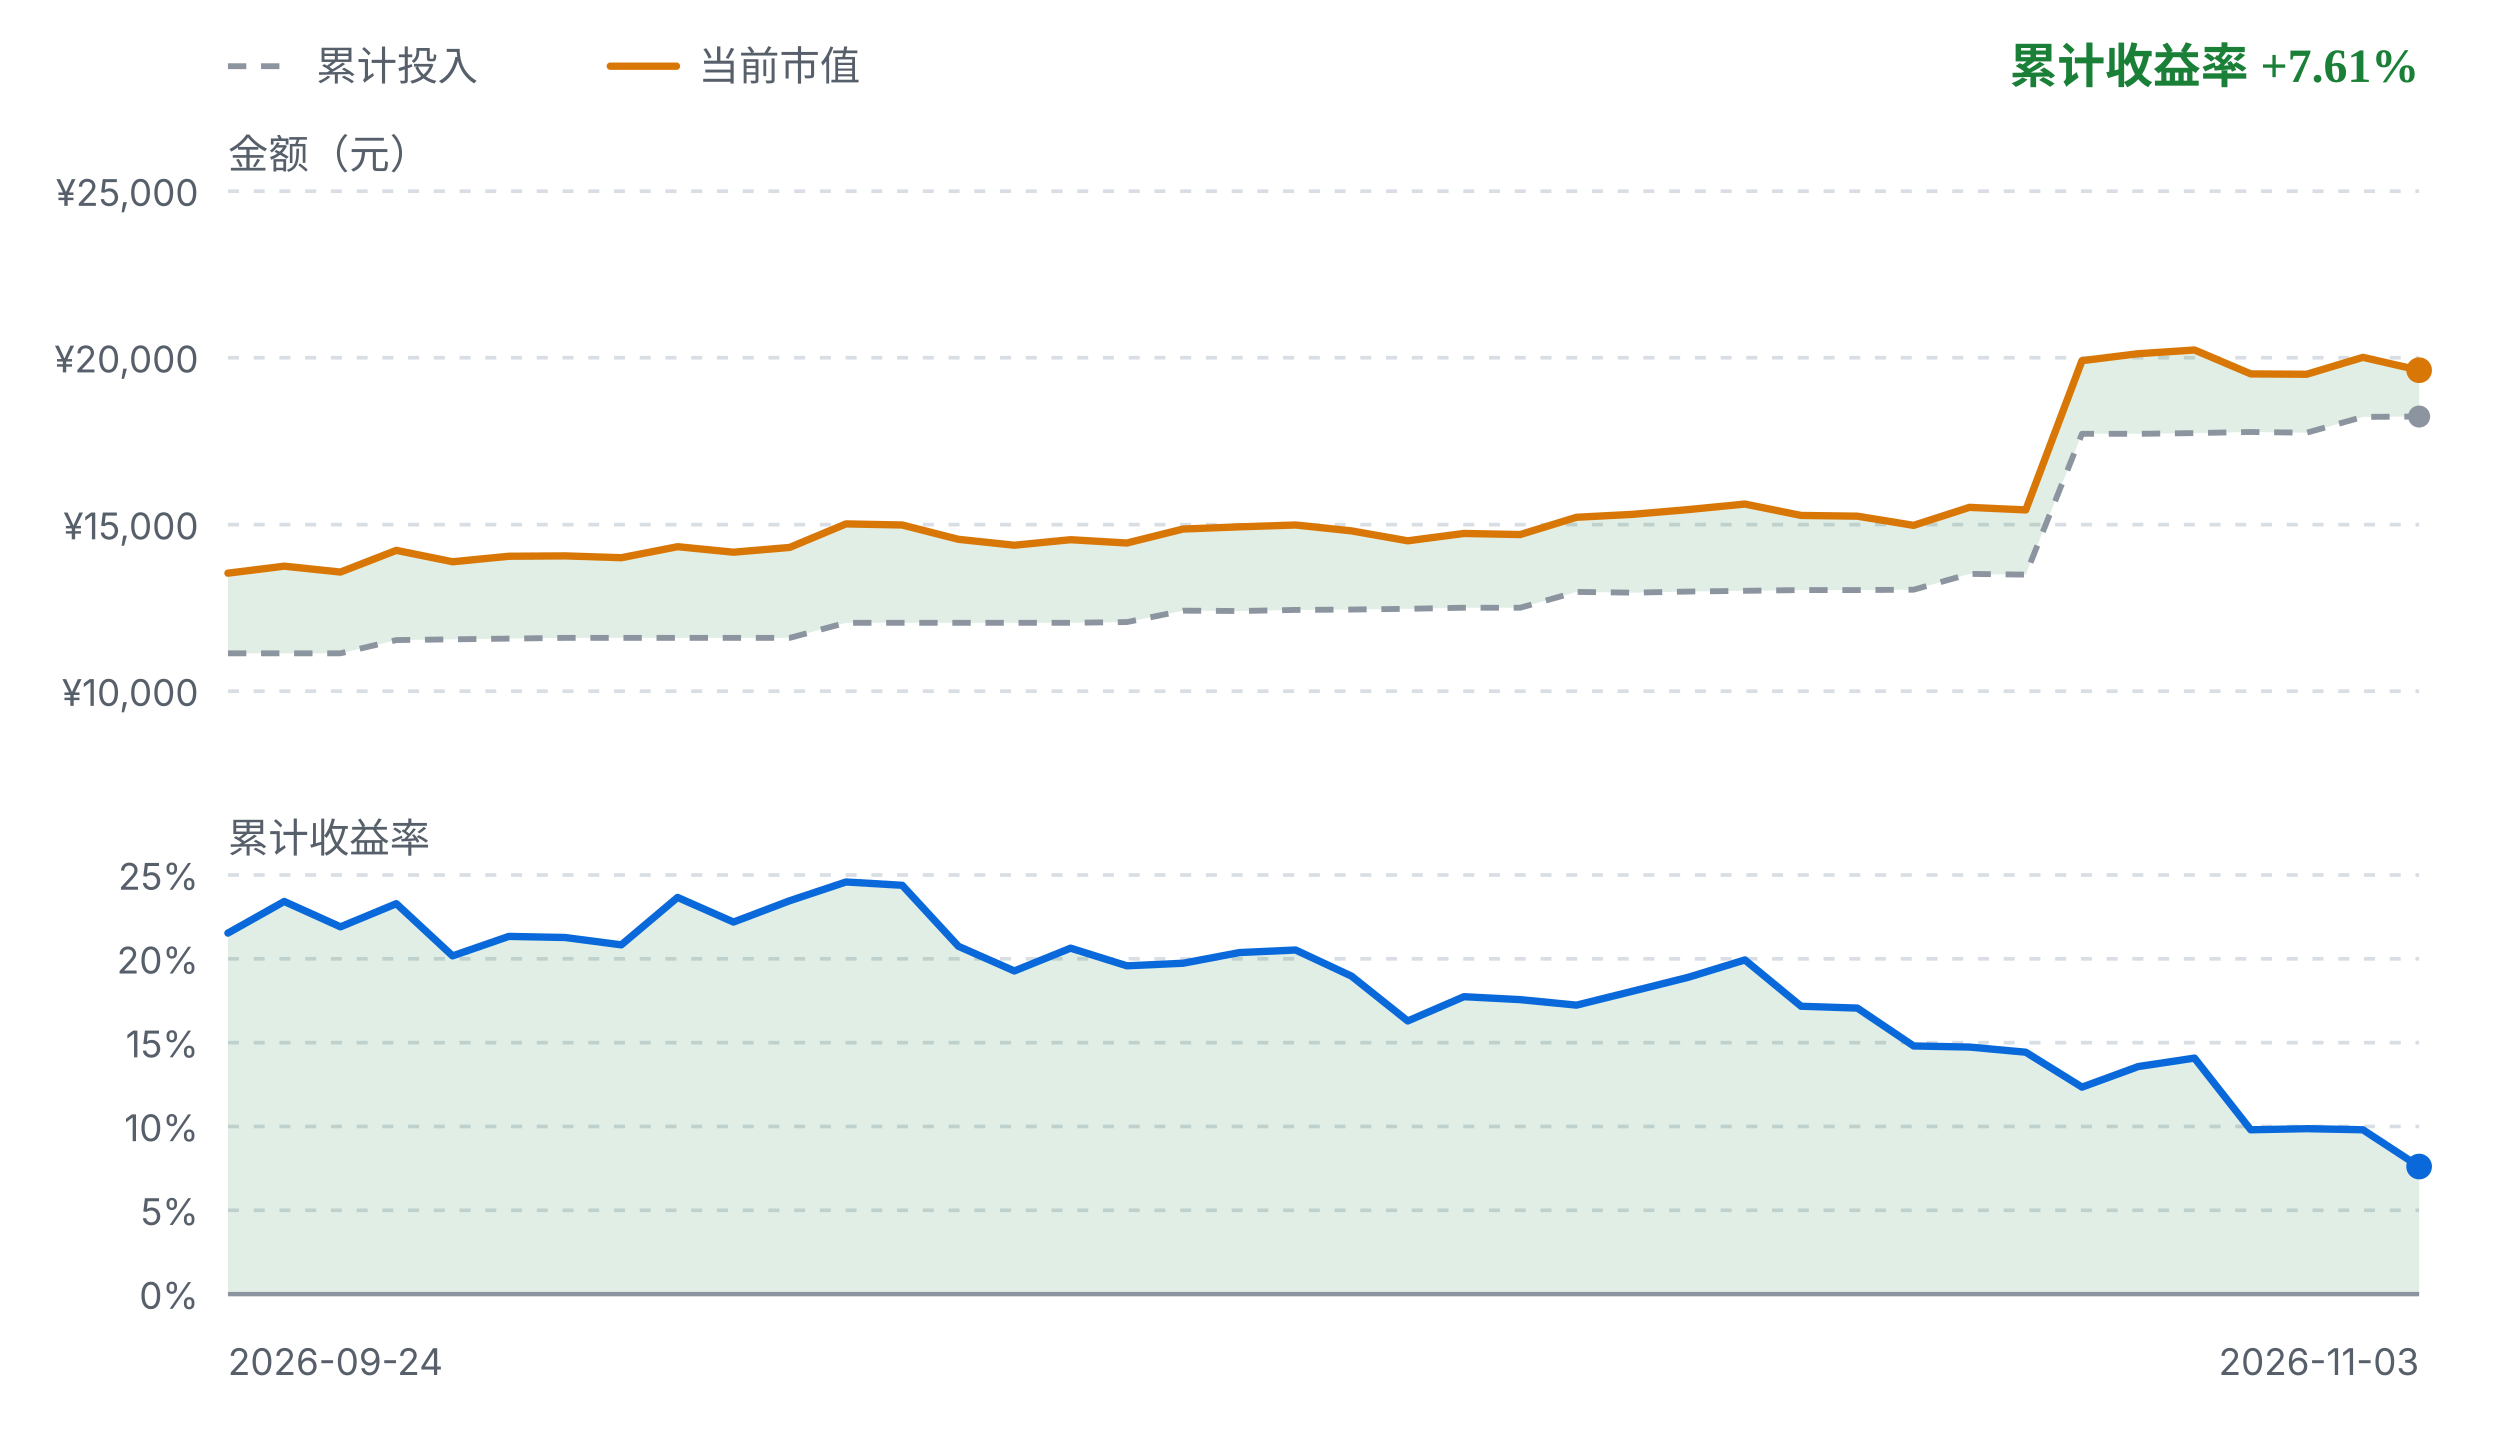
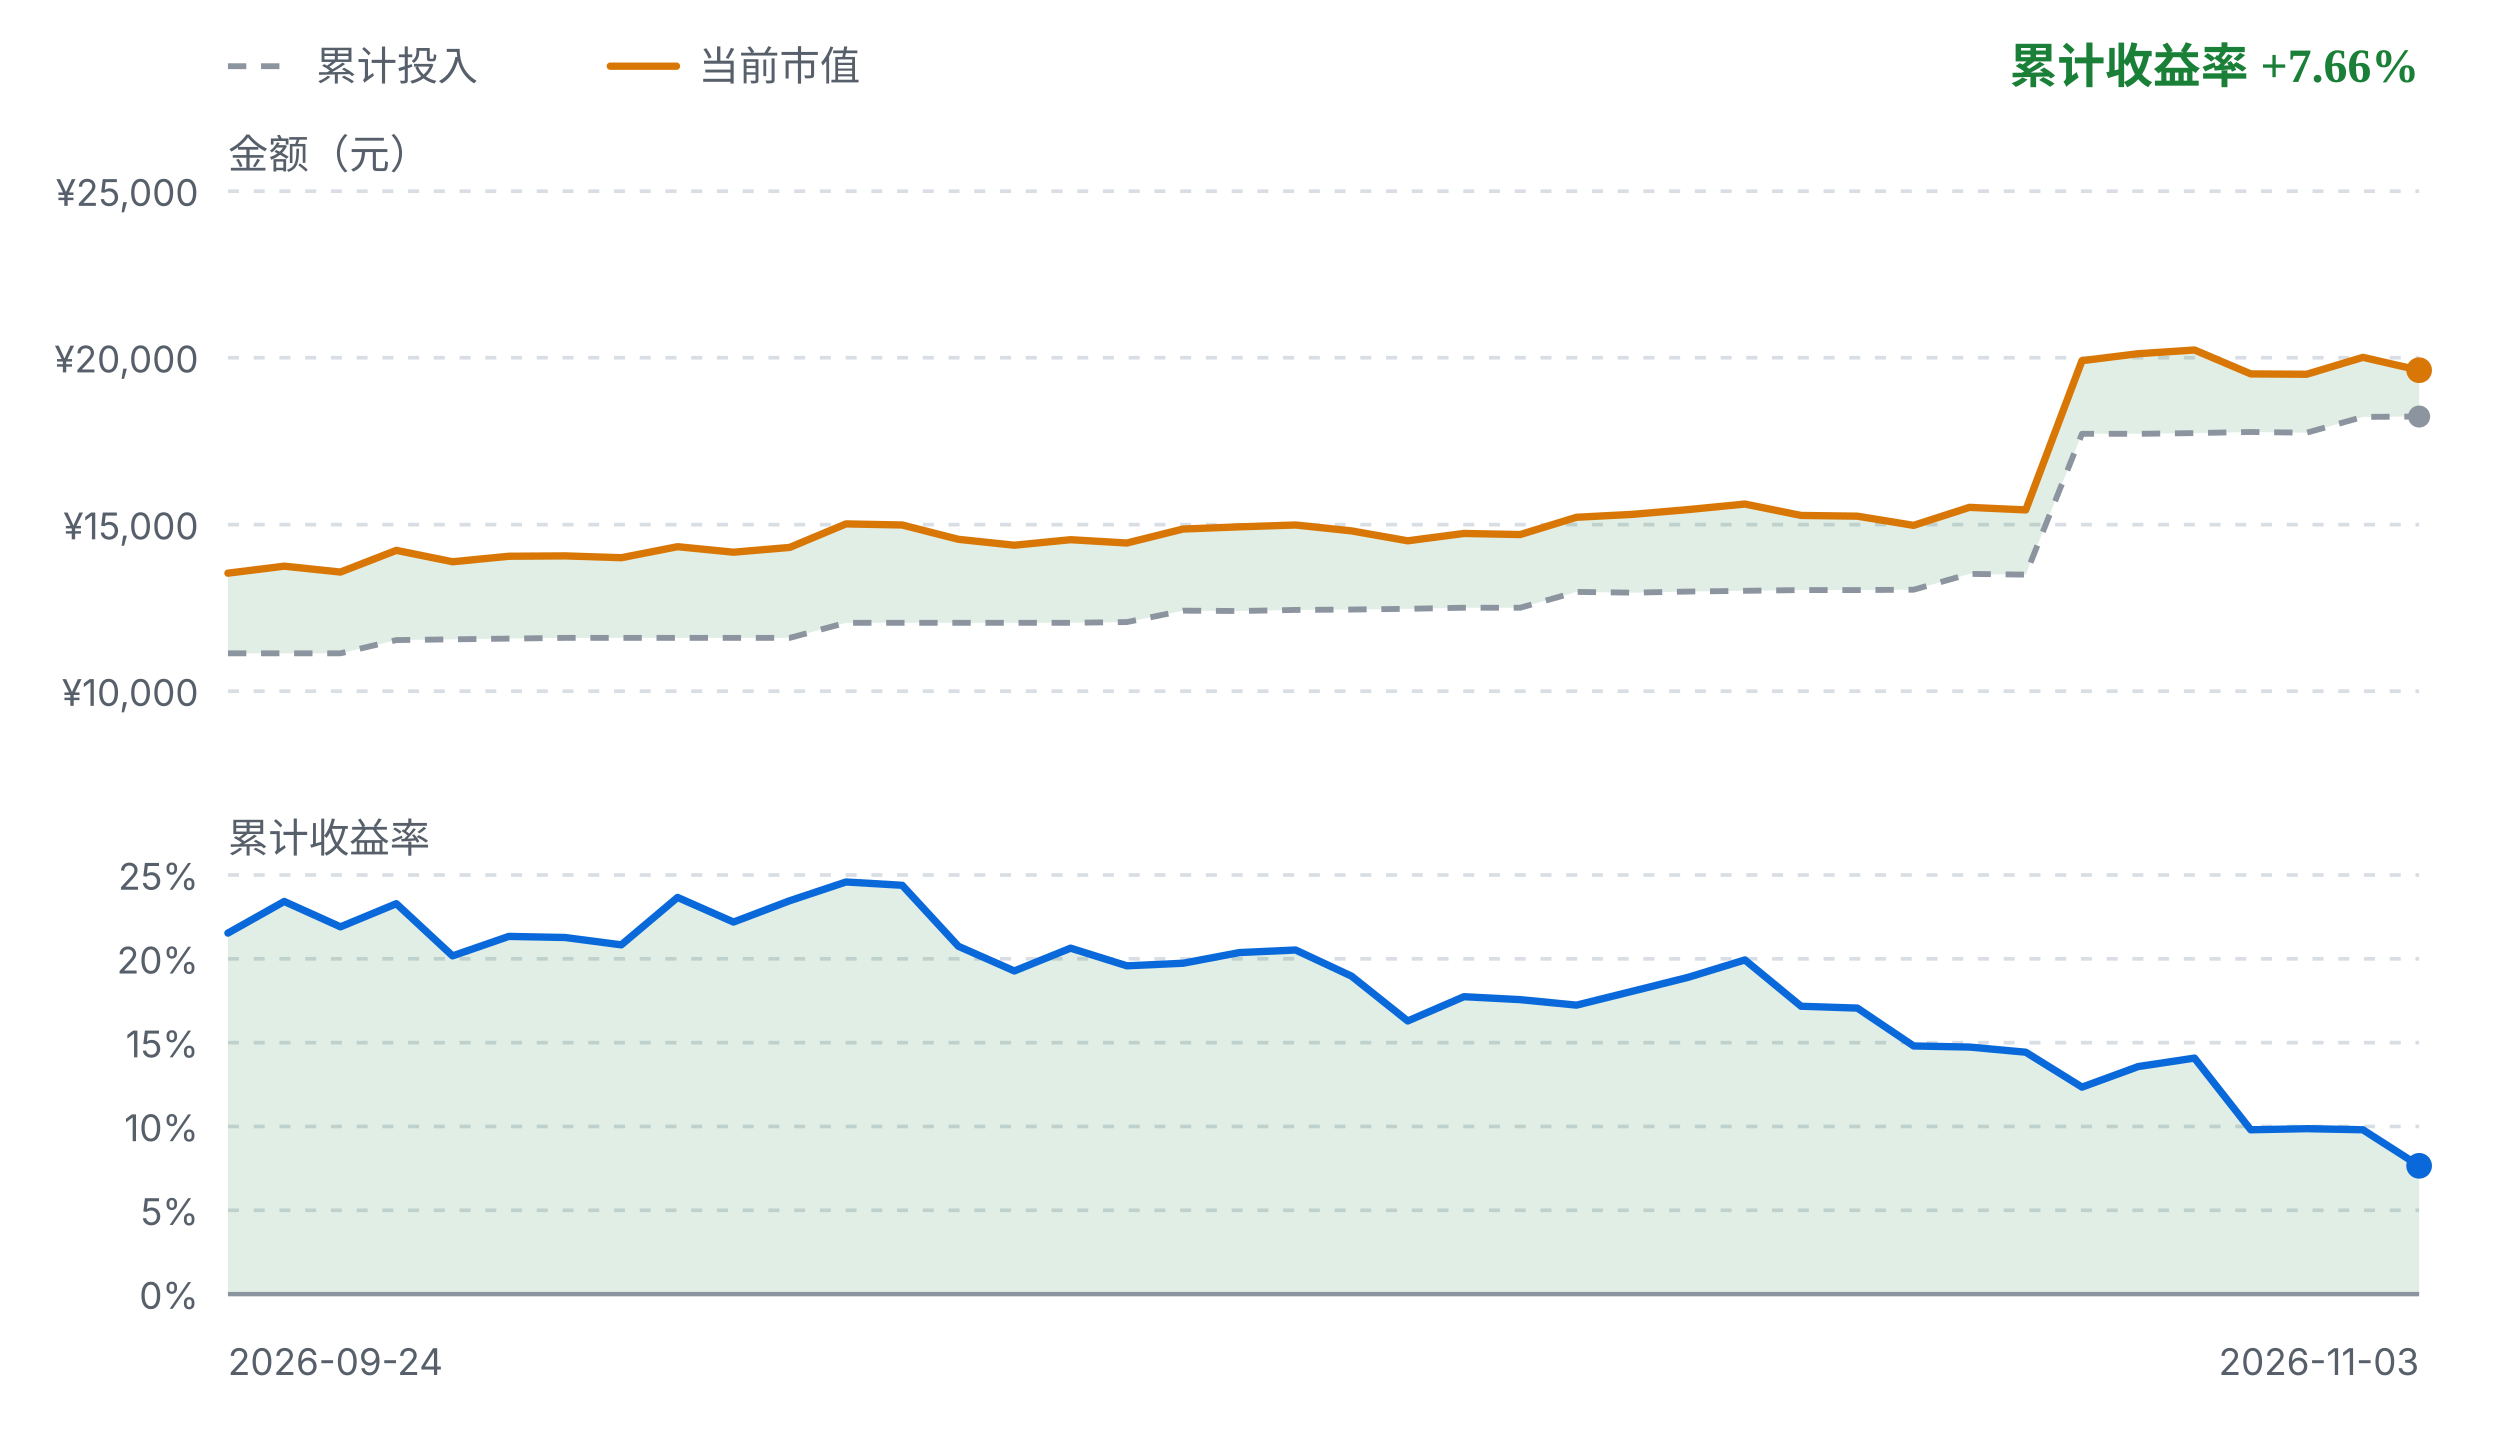
<svg xmlns="http://www.w3.org/2000/svg" viewBox="0 0 680 392" width="680" height="392" role="img" aria-label="FIRE 收益曲线">
  <style>
    .fg { fill: #1f2328; font-family: ui-sans-serif, system-ui, -apple-system, "Segoe UI", sans-serif; }
    .fg-muted { fill: #57606a; font-family: ui-sans-serif, system-ui, -apple-system, "Segoe UI", sans-serif; }
    .grid { stroke: #d8dee4; stroke-width: 1; stroke-dasharray: 3 4; }
    .zero { stroke: #8c959f; stroke-width: 1.2; }
    .basis { fill: none; stroke: #8c959f; stroke-width: 1.6; stroke-dasharray: 5 4; stroke-linejoin: round; }
    .value { fill: none; stroke: #d97706; stroke-width: 2; stroke-linejoin: round; stroke-linecap: round; }
    .rate { fill: none; stroke: #0969da; stroke-width: 2; stroke-linejoin: round; stroke-linecap: round; }
    .gap-up { fill: #1a7f37; fill-opacity: 0.13; }
    .gap-down { fill: #cf222e; fill-opacity: 0.13; }
    .rate-up { fill: #1a7f37; fill-opacity: 0.13; }
    .rate-down { fill: #cf222e; fill-opacity: 0.13; }
    .up { fill: #1a7f37; }
    .down { fill: #cf222e; }
    .dot-value { fill: #d97706; }
    .dot-basis { fill: #8c959f; }
    .dot-rate { fill: #0969da; }
    @media (prefers-color-scheme: dark) {
      .fg { fill: #e6edf3; }
      .fg-muted { fill: #8b949e; }
      .grid { stroke: #30363d; }
      .zero { stroke: #6e7681; }
      .basis { stroke: #6e7681; }
      .value { stroke: #f0b429; }
      .rate { stroke: #58a6ff; }
      .gap-up, .rate-up { fill: #3fb950; fill-opacity: 0.16; }
      .gap-down, .rate-down { fill: #f85149; fill-opacity: 0.16; }
      .up { fill: #3fb950; }
      .down { fill: #f85149; }
      .dot-value { fill: #f0b429; }
      .dot-basis { fill: #6e7681; }
      .dot-rate { fill: #58a6ff; }
    }
  </style>
  <line class="basis" x1="62" y1="18" x2="80" y2="18" />
  <text class="fg-muted" x="86" y="18" font-size="11" dominant-baseline="middle">累计投入</text>
  <line class="value" x1="166" y1="18" x2="184" y2="18" />
  <text class="fg-muted" x="190" y="18" font-size="11" dominant-baseline="middle">当前市值</text>
-   <text class="up" x="658" y="18" text-anchor="end" font-size="13" font-weight="600" dominant-baseline="middle">累计收益率 +7.61%</text>
+   <text class="up" x="658" y="18" text-anchor="end" font-size="13" font-weight="600" dominant-baseline="middle">累计收益率 +7.66%</text>
  <text class="fg-muted" x="62" y="42" font-size="11" dominant-baseline="middle">金额（元）</text>
  <line class="grid" x1="62" y1="52.0" x2="658" y2="52.0" />
  <text class="fg-muted" x="54" y="56.0" text-anchor="end" font-size="10">¥25,000</text>
  <line class="grid" x1="62" y1="97.3" x2="658" y2="97.3" />
  <text class="fg-muted" x="54" y="101.3" text-anchor="end" font-size="10">¥20,000</text>
  <line class="grid" x1="62" y1="142.7" x2="658" y2="142.7" />
  <text class="fg-muted" x="54" y="146.7" text-anchor="end" font-size="10">¥15,000</text>
  <line class="grid" x1="62" y1="188.0" x2="658" y2="188.0" />
  <text class="fg-muted" x="54" y="192.0" text-anchor="end" font-size="10">¥10,000</text>
  <path d="M62.0,155.9 L77.3,154.0 L92.6,155.6 L107.8,149.7 L123.1,152.8 L138.4,151.3 L153.7,151.2 L169.0,151.7 L184.3,148.7 L199.5,150.2 L214.8,148.9 L230.1,142.5 L245.4,142.8 L260.7,146.7 L275.9,148.3 L291.2,146.8 L306.5,147.7 L321.8,143.9 L337.1,143.3 L352.4,142.8 L367.6,144.4 L382.9,147.1 L398.2,145.1 L413.5,145.4 L428.8,140.7 L444.1,139.9 L459.3,138.6 L474.6,137.1 L489.9,140.2 L505.2,140.4 L520.5,142.9 L535.7,138.0 L551.0,138.7 L566.3,98.1 L581.6,96.2 L596.9,95.2 L612.2,101.7 L627.4,101.8 L642.7,97.2 L658.0,100.7 L658.0,113.3 L642.7,113.4 L627.4,117.7 L612.2,117.5 L596.9,117.8 L581.6,118.0 L566.3,118.0 L551.0,156.3 L535.7,156.1 L520.5,160.4 L505.2,160.5 L489.9,160.5 L474.6,160.7 L459.3,160.9 L444.1,161.2 L428.8,161.0 L413.5,165.3 L398.2,165.3 L382.9,165.6 L367.6,165.8 L352.4,165.9 L337.1,166.2 L321.8,166.1 L306.5,169.2 L291.2,169.4 L275.9,169.4 L260.7,169.4 L245.4,169.4 L230.1,169.4 L214.8,173.5 L199.5,173.5 L184.3,173.5 L169.0,173.5 L153.7,173.5 L138.4,173.7 L123.1,173.9 L107.8,174.1 L92.6,177.7 L77.3,177.7 L62.0,177.7 Z" class="gap-up" />
  <path d="M62.0,177.7 L77.3,177.7 L92.6,177.7 L107.8,174.1 L123.1,173.9 L138.4,173.7 L153.7,173.5 L169.0,173.5 L184.3,173.5 L199.5,173.5 L214.8,173.5 L230.1,169.4 L245.4,169.4 L260.7,169.4 L275.9,169.4 L291.2,169.4 L306.5,169.2 L321.8,166.1 L337.1,166.2 L352.4,165.9 L367.6,165.8 L382.9,165.6 L398.2,165.3 L413.5,165.3 L428.8,161.0 L444.1,161.2 L459.3,160.9 L474.6,160.7 L489.9,160.5 L505.2,160.5 L520.5,160.4 L535.7,156.1 L551.0,156.3 L566.3,118.0 L581.6,118.0 L596.9,117.8 L612.2,117.5 L627.4,117.7 L642.7,113.4 L658.0,113.3" class="basis" />
  <path d="M62.0,155.9 L77.3,154.0 L92.6,155.6 L107.8,149.7 L123.1,152.8 L138.4,151.3 L153.7,151.2 L169.0,151.7 L184.3,148.7 L199.5,150.2 L214.8,148.9 L230.1,142.5 L245.4,142.8 L260.7,146.7 L275.9,148.3 L291.2,146.8 L306.5,147.7 L321.8,143.9 L337.1,143.3 L352.4,142.8 L367.6,144.4 L382.9,147.1 L398.2,145.1 L413.5,145.4 L428.8,140.7 L444.1,139.9 L459.3,138.6 L474.6,137.1 L489.9,140.2 L505.2,140.4 L520.5,142.9 L535.7,138.0 L551.0,138.7 L566.3,98.1 L581.6,96.2 L596.9,95.2 L612.2,101.7 L627.4,101.8 L642.7,97.2 L658.0,100.7" class="value" />
  <circle class="dot-basis" cx="658.0" cy="113.3" r="3" />
  <circle class="dot-value" cx="658.0" cy="100.7" r="3.5" />
  <text class="fg-muted" x="62" y="228" font-size="11" dominant-baseline="middle">累计收益率</text>
  <line class="grid" x1="62" y1="238.0" x2="658" y2="238.0" />
  <text class="fg-muted" x="54" y="242.0" text-anchor="end" font-size="10">25%</text>
  <line class="grid" x1="62" y1="260.8" x2="658" y2="260.8" />
  <text class="fg-muted" x="54" y="264.8" text-anchor="end" font-size="10">20%</text>
  <line class="grid" x1="62" y1="283.6" x2="658" y2="283.6" />
  <text class="fg-muted" x="54" y="287.6" text-anchor="end" font-size="10">15%</text>
  <line class="grid" x1="62" y1="306.4" x2="658" y2="306.4" />
  <text class="fg-muted" x="54" y="310.4" text-anchor="end" font-size="10">10%</text>
  <line class="grid" x1="62" y1="329.2" x2="658" y2="329.2" />
  <text class="fg-muted" x="54" y="333.2" text-anchor="end" font-size="10">5%</text>
  <line class="grid" x1="62" y1="352.0" x2="658" y2="352.0" />
  <text class="fg-muted" x="54" y="356.0" text-anchor="end" font-size="10">0%</text>
-   <path d="M62.0,253.8 L77.3,245.2 L92.6,252.1 L107.8,245.8 L123.1,260.0 L138.4,254.7 L153.7,255.0 L169.0,257.0 L184.3,244.1 L199.5,250.8 L214.8,245.0 L230.1,239.9 L245.4,240.8 L260.7,257.4 L275.9,264.1 L291.2,257.9 L306.5,262.7 L321.8,262.0 L337.1,259.1 L352.4,258.4 L367.6,265.5 L382.9,277.7 L398.2,271.1 L413.5,271.9 L428.8,273.4 L444.1,269.6 L459.3,265.8 L474.6,261.1 L489.9,273.7 L505.2,274.2 L520.5,284.5 L535.7,284.8 L551.0,286.2 L566.3,295.7 L581.6,290.1 L596.9,287.8 L612.2,307.3 L627.4,307.0 L642.7,307.3 L658.0,317.3 L658.0,352.0 L62.0,352.0 Z" class="rate-up" />
+   <path d="M62.0,253.8 L77.3,245.2 L92.6,252.1 L107.8,245.8 L123.1,260.0 L138.4,254.7 L153.7,255.0 L169.0,257.0 L184.3,244.1 L199.5,250.8 L214.8,245.0 L230.1,239.9 L245.4,240.8 L260.7,257.4 L275.9,264.1 L291.2,257.9 L306.5,262.7 L321.8,262.0 L337.1,259.1 L352.4,258.4 L367.6,265.5 L382.9,277.7 L398.2,271.1 L413.5,271.9 L428.8,273.4 L444.1,269.6 L459.3,265.8 L474.6,261.1 L489.9,273.7 L505.2,274.2 L520.5,284.5 L535.7,284.8 L551.0,286.2 L566.3,295.7 L581.6,290.1 L596.9,287.8 L612.2,307.3 L627.4,307.0 L642.7,307.3 L658.0,317.1 L658.0,352.0 L62.0,352.0 Z" class="rate-up" />
  <line class="zero" x1="62" y1="352.0" x2="658" y2="352.0" />
-   <path d="M62.0,253.8 L77.3,245.2 L92.6,252.1 L107.8,245.8 L123.1,260.0 L138.4,254.7 L153.7,255.0 L169.0,257.0 L184.3,244.1 L199.5,250.8 L214.8,245.0 L230.1,239.9 L245.4,240.8 L260.7,257.4 L275.9,264.1 L291.2,257.9 L306.5,262.7 L321.8,262.0 L337.1,259.1 L352.4,258.4 L367.6,265.5 L382.9,277.7 L398.2,271.1 L413.5,271.9 L428.8,273.4 L444.1,269.6 L459.3,265.8 L474.6,261.1 L489.9,273.7 L505.2,274.2 L520.5,284.5 L535.7,284.8 L551.0,286.2 L566.3,295.7 L581.6,290.1 L596.9,287.8 L612.2,307.3 L627.4,307.0 L642.7,307.3 L658.0,317.3" class="rate" />
-   <circle class="dot-rate" cx="658.0" cy="317.3" r="3.5" />
+   <path d="M62.0,253.8 L77.3,245.2 L92.6,252.1 L107.8,245.8 L123.1,260.0 L138.4,254.7 L153.7,255.0 L169.0,257.0 L184.3,244.1 L199.5,250.8 L214.8,245.0 L230.1,239.9 L245.4,240.8 L260.7,257.4 L275.9,264.1 L291.2,257.9 L306.5,262.7 L321.8,262.0 L337.1,259.1 L352.4,258.4 L367.6,265.5 L382.9,277.7 L398.2,271.1 L413.5,271.9 L428.8,273.4 L444.1,269.6 L459.3,265.8 L474.6,261.1 L489.9,273.7 L505.2,274.2 L520.5,284.5 L535.7,284.8 L551.0,286.2 L566.3,295.7 L581.6,290.1 L596.9,287.8 L612.2,307.3 L627.4,307.0 L642.7,307.3 L658.0,317.1" class="rate" />
+   <circle class="dot-rate" cx="658.0" cy="317.1" r="3.5" />
  <text class="fg-muted" x="62" y="374" font-size="10">2026-09-24</text>
  <text class="fg-muted" x="658" y="374" text-anchor="end" font-size="10">2026-11-03</text>
</svg>
